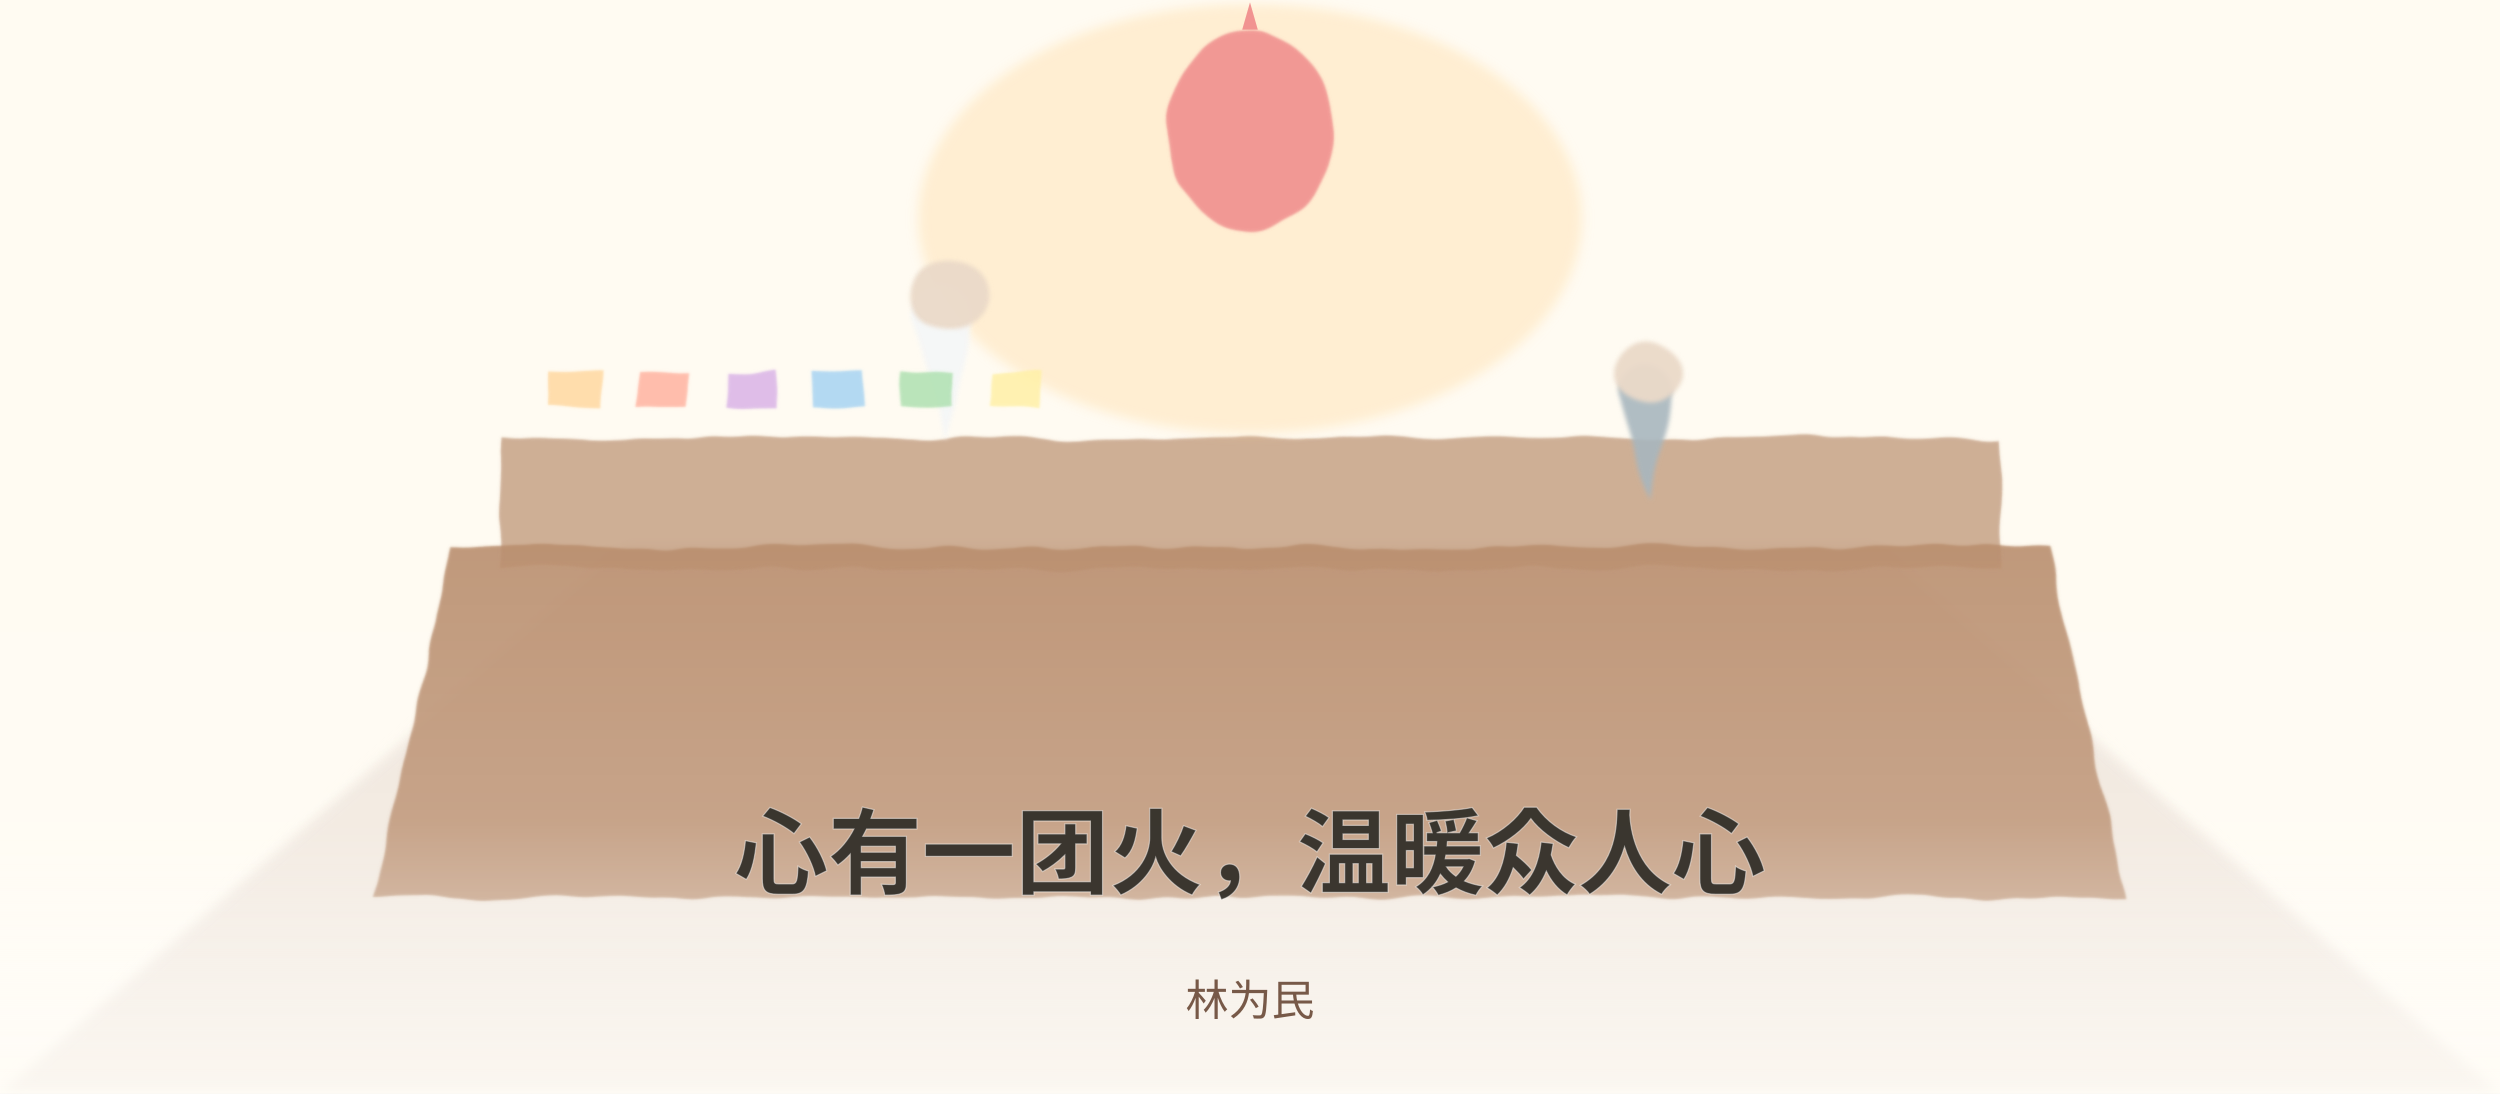
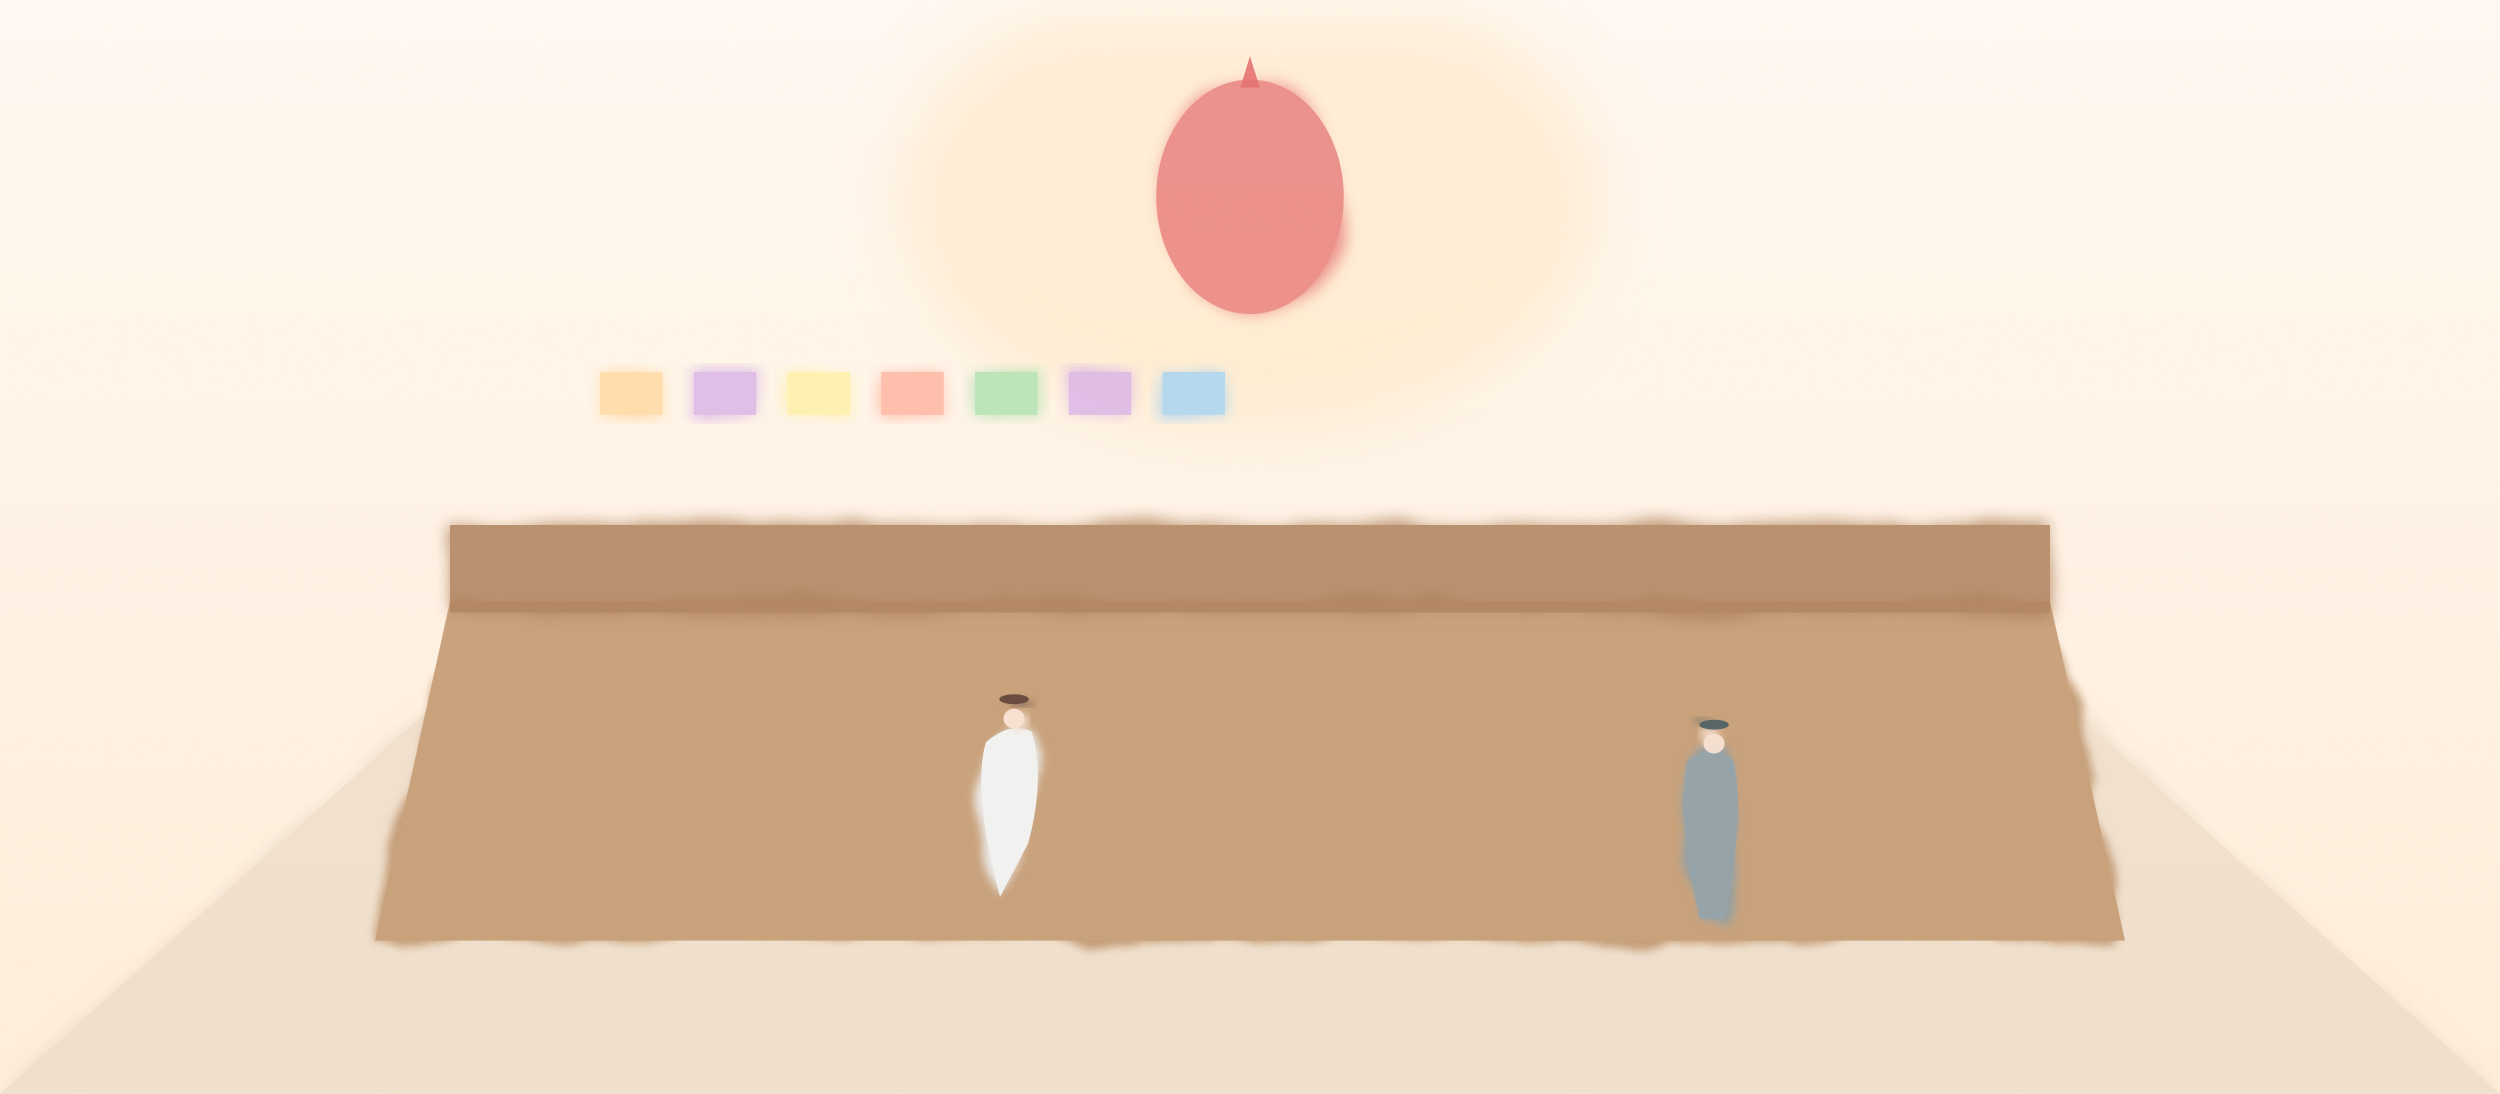
<svg xmlns="http://www.w3.org/2000/svg" viewBox="0 0 1280 560" width="1280" height="560" preserveAspectRatio="xMidYMid slice">
  <defs>
+     <filter id="edge_bx1-u2-l2" x="-30%" y="-30%" width="160%" height="160%">
+       <feTurbulence type="fractalNoise" baseFrequency="0.015" numOctaves="4" seed="1514563735" result="noise" />
+       <feDisplacementMap in="SourceGraphic" in2="noise" scale="22" xChannelSelector="R" yChannelSelector="G" result="disp" />
+       <feGaussianBlur in="disp" stdDeviation="2.1" result="blur" />
+       <feTurbulence type="fractalNoise" baseFrequency="0.55" numOctaves="3" seed="1514563740" result="grain" />
+       <feColorMatrix type="matrix" values="0 0 0 0 0.40  0 0 0 0 0.35  0 0 0 0 0.28  0 0 0 0.22 0" in="grain" result="g" />
+       <feComposite operator="in" in="g" in2="blur" result="gMask" />
+       <feBlend in="gMask" in2="blur" mode="multiply" result="textured" />
+       <feComposite in="SourceGraphic" in2="textured" operator="over" />
+     </filter>
+     <filter id="wash_bx1-u2-l2" x="-20%" y="-20%" width="140%" height="140%">
+       <feTurbulence type="fractalNoise" baseFrequency="0.018" numOctaves="4" seed="1514563736" result="noise" />
+       <feDisplacementMap in="SourceGraphic" in2="noise" scale="14" xChannelSelector="R" yChannelSelector="G" result="disp" />
+       <feGaussianBlur in="disp" stdDeviation="4" result="blur" />
+       <feComposite in="SourceGraphic" in2="blur" operator="over" />
+     </filter>
+     <filter id="mist_bx1-u2-l2" x="0" y="0" width="100%" height="100%">
+       <feGaussianBlur stdDeviation="8" />
+     </filter>
    <filter id="paper_bx1-u2-l2" x="0" y="0" width="100%" height="100%">
-       <feTurbulence type="fractalNoise" baseFrequency="0.9" numOctaves="2" result="noise" />
-       <feColorMatrix type="matrix" values="0 0 0 0 1  0 0 0 0 1  0 0 0 0 1  0 0 0 0.06 0" in="noise" result="grain" />
+       <feTurbulence type="fractalNoise" baseFrequency="0.8" numOctaves="4" result="noise" />
+       <feColorMatrix type="matrix" values="0 0 0 0 1  0 0 0 0 1  0 0 0 0 1  0 0 0 0.10 0" in="noise" result="grain" />
      <feComposite operator="over" in="grain" in2="SourceGraphic" />
    </filter>
-     <filter id="bloom_bx1-u2-l2" x="-15%" y="-15%" width="130%" height="130%">
-       <feTurbulence type="fractalNoise" baseFrequency="0.02" numOctaves="2" result="noise" />
-       <feDisplacementMap in="SourceGraphic" in2="noise" scale="9" xChannelSelector="R" yChannelSelector="G" />
-       <feGaussianBlur stdDeviation="1.1" />
+     <filter id="grain_bx1-u2-l2" x="0" y="0" width="100%" height="100%">
+       <feTurbulence type="fractalNoise" baseFrequency="0.5" numOctaves="3" seed="1514563737" result="noise" />
+       <feColorMatrix type="matrix" values="0 0 0 0 0.42  0 0 0 0 0.37  0 0 0 0 0.30  0 0 0 0.25 0" in="noise" result="g" />
+       <feComposite operator="in" in="g" in2="SourceGraphic" result="masked" />
+       <feBlend in="masked" in2="SourceGraphic" mode="multiply" />
    </filter>
-     <filter id="wash_bx1-u2-l2" x="-10%" y="-10%" width="120%" height="120%">
-       <feGaussianBlur stdDeviation="3" />
-     </filter>
-     <filter id="mist_bx1-u2-l2" x="0" y="0" width="100%" height="100%">
-       <feGaussianBlur stdDeviation="5" />
-     </filter>
-     <filter id="water_bx1-u2-l2" x="-12%" y="-12%" width="124%" height="124%">
-       <feTurbulence type="fractalNoise" baseFrequency="0.03" numOctaves="2" result="n" />
-       <feDisplacementMap in="SourceGraphic" in2="n" scale="6" xChannelSelector="R" yChannelSelector="G" />
-       <feGaussianBlur stdDeviation="0.8" />
+     <filter id="glow_bx1-u2-l2" x="-35%" y="-35%" width="170%" height="170%">
+       <feGaussianBlur stdDeviation="16" />
    </filter>
  </defs>
-   <rect x="0" y="0" width="1280" height="560" fill="#FFFBF2" opacity="1" filter="url(#paper_bx1-u2-l2)" />
-   <path d="M 0,560 L 320,280 L 960,280 L 1280,560 Z" fill="#EDE3DA" opacity="0.8" filter="url(#wash_bx1-u2-l2)" />
-   <path d="M 230.4,280 L 1049.6,280 L 1088,459.2 L 192,459.2 Z" fill="#B98E6E" opacity="0.9" filter="url(#water_bx1-u2-l2)" />
-   <rect x="256" y="224" width="768" height="67.2" fill="#B98E6E" opacity="0.7" filter="url(#water_bx1-u2-l2)" />
-   <ellipse cx="640" cy="112" rx="170" ry="110" fill="#FFCF86" opacity="0.3" filter="url(#wash_bx1-u2-l2)" />
-   <path d="M 486.4,224 l -20,-62 a 16,16 0 1 1 32,0 l -12,62 z" fill="#F4F6F7" opacity="0.9" filter="url(#bloom_bx1-u2-l2)" />
-   <ellipse cx="486.4" cy="152" rx="20" ry="18" fill="#EAD9C8" opacity="0.95" filter="url(#bloom_bx1-u2-l2)" />
-   <path d="M 844.8,257.6 l -16,-58 a 14,14 0 1 1 28,0 l -12,58 z" fill="#A7B6BE" opacity="0.9" filter="url(#bloom_bx1-u2-l2)" />
-   <ellipse cx="844.8" cy="189.6" rx="18" ry="16" fill="#EAD9C8" opacity="0.95" filter="url(#bloom_bx1-u2-l2)" />
-   <ellipse cx="640" cy="67.2" rx="42" ry="52" fill="#EF8A8A" opacity="0.85" filter="url(#water_bx1-u2-l2)" />
-   <path d="M 636,15.2 L 644,15.2 L 640,1.2 Z" fill="#EF8A8A" opacity="0.9" />
-   <rect x="281.6" y="190.4" width="26" height="18" fill="#FFD8A0" opacity="0.85" filter="url(#water_bx1-u2-l2)" />
-   <rect x="326.6" y="190.4" width="26" height="18" fill="#FFB3A0" opacity="0.85" filter="url(#water_bx1-u2-l2)" />
-   <rect x="371.6" y="190.4" width="26" height="18" fill="#D9B3E6" opacity="0.85" filter="url(#water_bx1-u2-l2)" />
-   <rect x="416.6" y="190.4" width="26" height="18" fill="#A6D3F2" opacity="0.85" filter="url(#water_bx1-u2-l2)" />
-   <rect x="461.6" y="190.4" width="26" height="18" fill="#AEE0B0" opacity="0.85" filter="url(#water_bx1-u2-l2)" />
-   <rect x="506.6" y="190.4" width="26" height="18" fill="#FFF0A6" opacity="0.85" filter="url(#water_bx1-u2-l2)" />
-   <linearGradient id="scrim_bx1-u2-l2" x1="0" y1="0" x2="0" y2="1">
-     <stop offset="0" stop-color="#FFFFFF" stop-opacity="0" />
-     <stop offset="0.5" stop-color="#FFFFFF" stop-opacity="0.12" />
-     <stop offset="1" stop-color="#FFFDF8" stop-opacity="0.7" />
+   <rect x="0" y="0" width="1280" height="560" fill="url(#bg_bx1-u2-l2)" opacity="1" filter="url(#paper_bx1-u2-l2)" />
+   <linearGradient id="bg_bx1-u2-l2" x1="0" y1="0" x2="0" y2="1">
+     <stop offset="0" stop-color="#FFF8F0" />
+     <stop offset="1" stop-color="#FFECD6" />
  </linearGradient>
-   <rect x="0" y="280" width="1280" height="280" fill="url(#scrim_bx1-u2-l2)" />
-   <text x="640" y="454" text-anchor="middle" font-family="'SimSun','Songti SC','Noto Serif SC',serif" font-size="48" font-weight="bold" fill="#33302a" opacity="0.95" stroke="#FFFFFF" stroke-width="0.6" stroke-opacity="0.5">心有一团火，温暖众人心</text>
-   <text x="640" y="520" text-anchor="middle" font-family="'KaiTi','STKaiti','Kaiti SC',serif" font-size="22" fill="#6d4c3a" opacity="0.92">林为民</text>
+   <path d="M 0,560 L 281.6,308 L 998.4,308 L 1280,560 Z" fill="#EDDDCA" opacity="0.85" filter="url(#wash_bx1-u2-l2)" />
+   <path d="M 230.4,308 L 1049.6,308 L 1088,481.6 L 192,481.6 Z" fill="#C69C74" opacity="0.92" filter="url(#edge_bx1-u2-l2)" />
+   <rect x="230.4" y="268.8" width="819.2" height="44.8" fill="#B0855E" opacity="0.88" filter="url(#wash_bx1-u2-l2)" />
+   <ellipse cx="640" cy="100.8" rx="180" ry="120" fill="#FFD699" opacity="0.28" filter="url(#glow_bx1-u2-l2)" />
+   <ellipse cx="640" cy="100.8" rx="48" ry="60" fill="#E57373" opacity="0.75" filter="url(#wash_bx1-u2-l2)" />
+   <path d="M 635,44.8 L 645,44.8 L 640,28.8 Z" fill="#E57373" opacity="0.9" />
+   <path d="M 512,459.2 q -14.4,-55 -7.2,-79.2 q 12.6,-10.8 23.4,-5.4 q 7.2,24.2 -1.8,57.2 z" fill="#F4F6F7" opacity="0.93" filter="url(#edge_bx1-u2-l2)" />
+   <ellipse cx="519.2" cy="367.9" rx="5.4" ry="5.04" fill="#FCE4D6" opacity="0.93" filter="url(#edge_bx1-u2-l2)" />
+   <ellipse cx="519.2" cy="358" rx="7.56" ry="2.52" fill="#5D4037" opacity="0.883" filter="url(#edge_bx1-u2-l2)" />
+   <path d="M 870.4,470.4 q -12.6,-54 -6.3,-81 q 12.6,-9 23.4,0 q 6.3,27 -4.5,81 z" fill="#90A4AE" opacity="0.9" filter="url(#edge_bx1-u2-l2)" />
+   <ellipse cx="877.6" cy="380.76" rx="5.4" ry="5.04" fill="#FCE4D6" opacity="0.9" filter="url(#edge_bx1-u2-l2)" />
+   <ellipse cx="877.6" cy="371.04" rx="7.56" ry="2.52" fill="#455A64" opacity="0.855" filter="url(#edge_bx1-u2-l2)" />
+   <rect x="307.2" y="190.4" width="32" height="22" fill="#FFD8A0" opacity="0.82" filter="url(#wash_bx1-u2-l2)" />
+   <rect x="355.2" y="190.4" width="32" height="22" fill="#D9B3E6" opacity="0.82" filter="url(#wash_bx1-u2-l2)" />
+   <rect x="403.2" y="190.4" width="32" height="22" fill="#FFF0A6" opacity="0.82" filter="url(#wash_bx1-u2-l2)" />
+   <rect x="451.2" y="190.4" width="32" height="22" fill="#FFB3A0" opacity="0.82" filter="url(#wash_bx1-u2-l2)" />
+   <rect x="499.2" y="190.4" width="32" height="22" fill="#AEE0B0" opacity="0.82" filter="url(#wash_bx1-u2-l2)" />
+   <rect x="547.2" y="190.4" width="32" height="22" fill="#D9B3E6" opacity="0.82" filter="url(#wash_bx1-u2-l2)" />
+   <rect x="595.2" y="190.4" width="32" height="22" fill="#A6D3F2" opacity="0.82" filter="url(#wash_bx1-u2-l2)" />
</svg>
